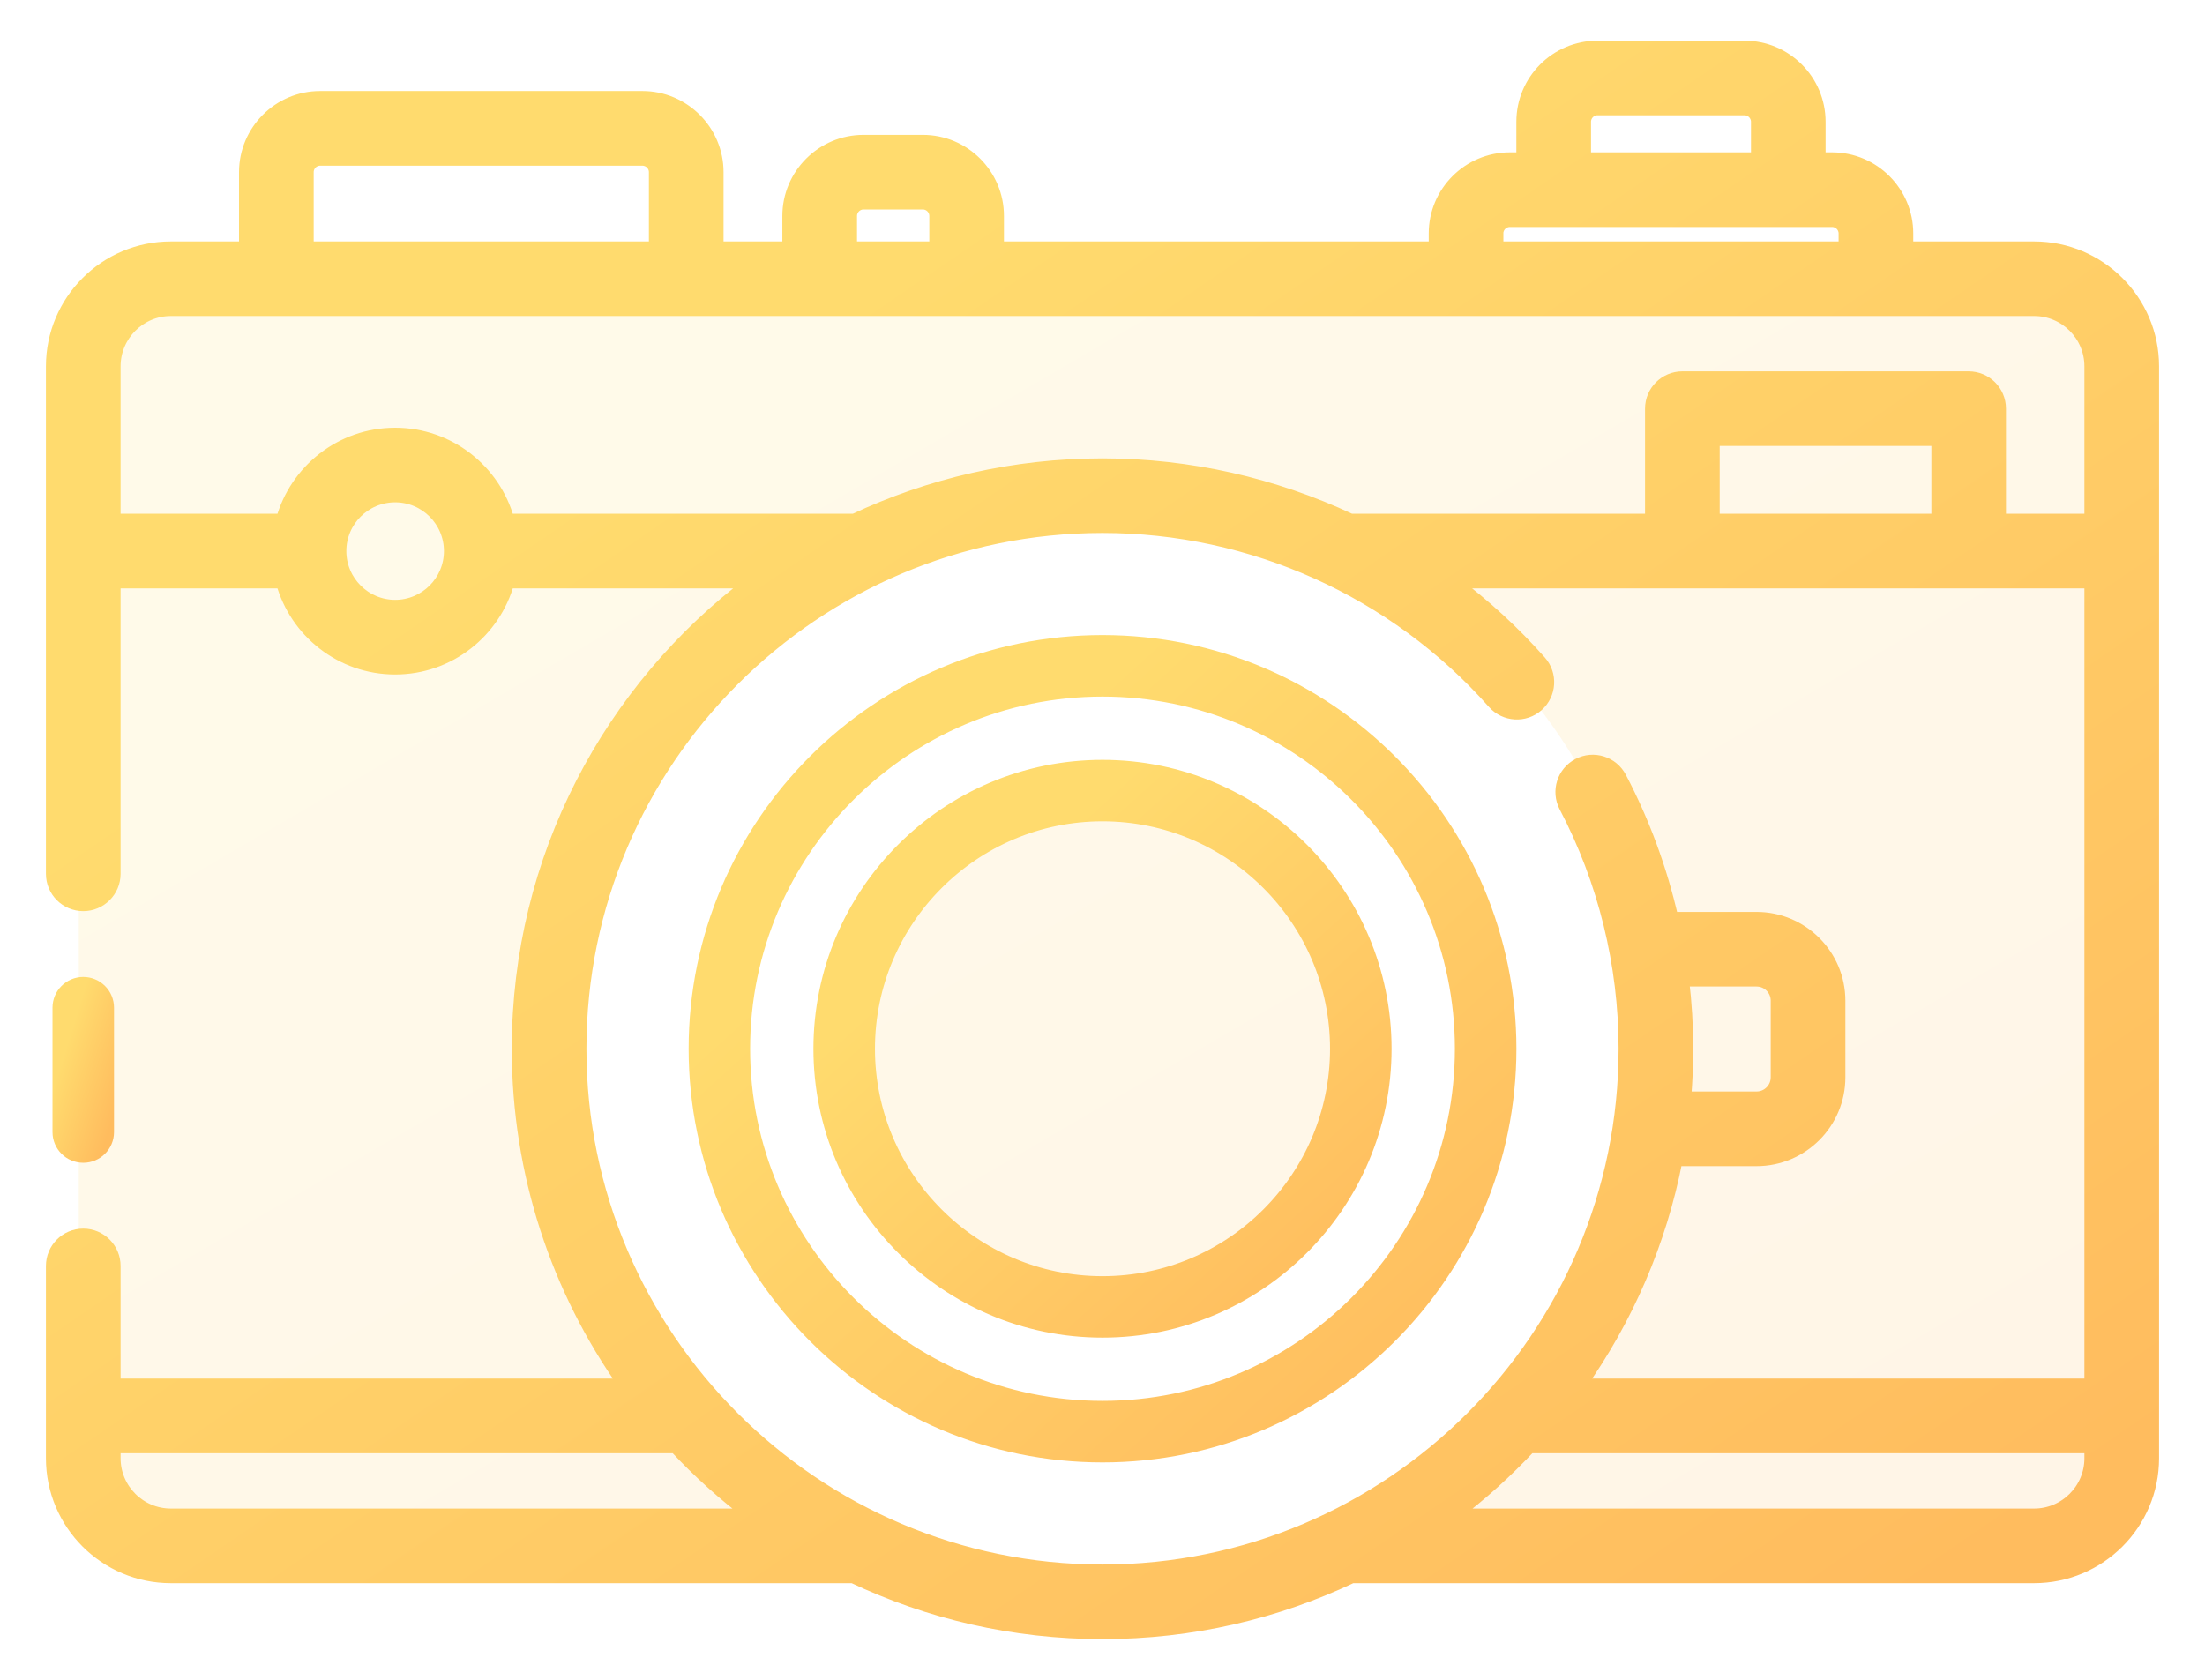
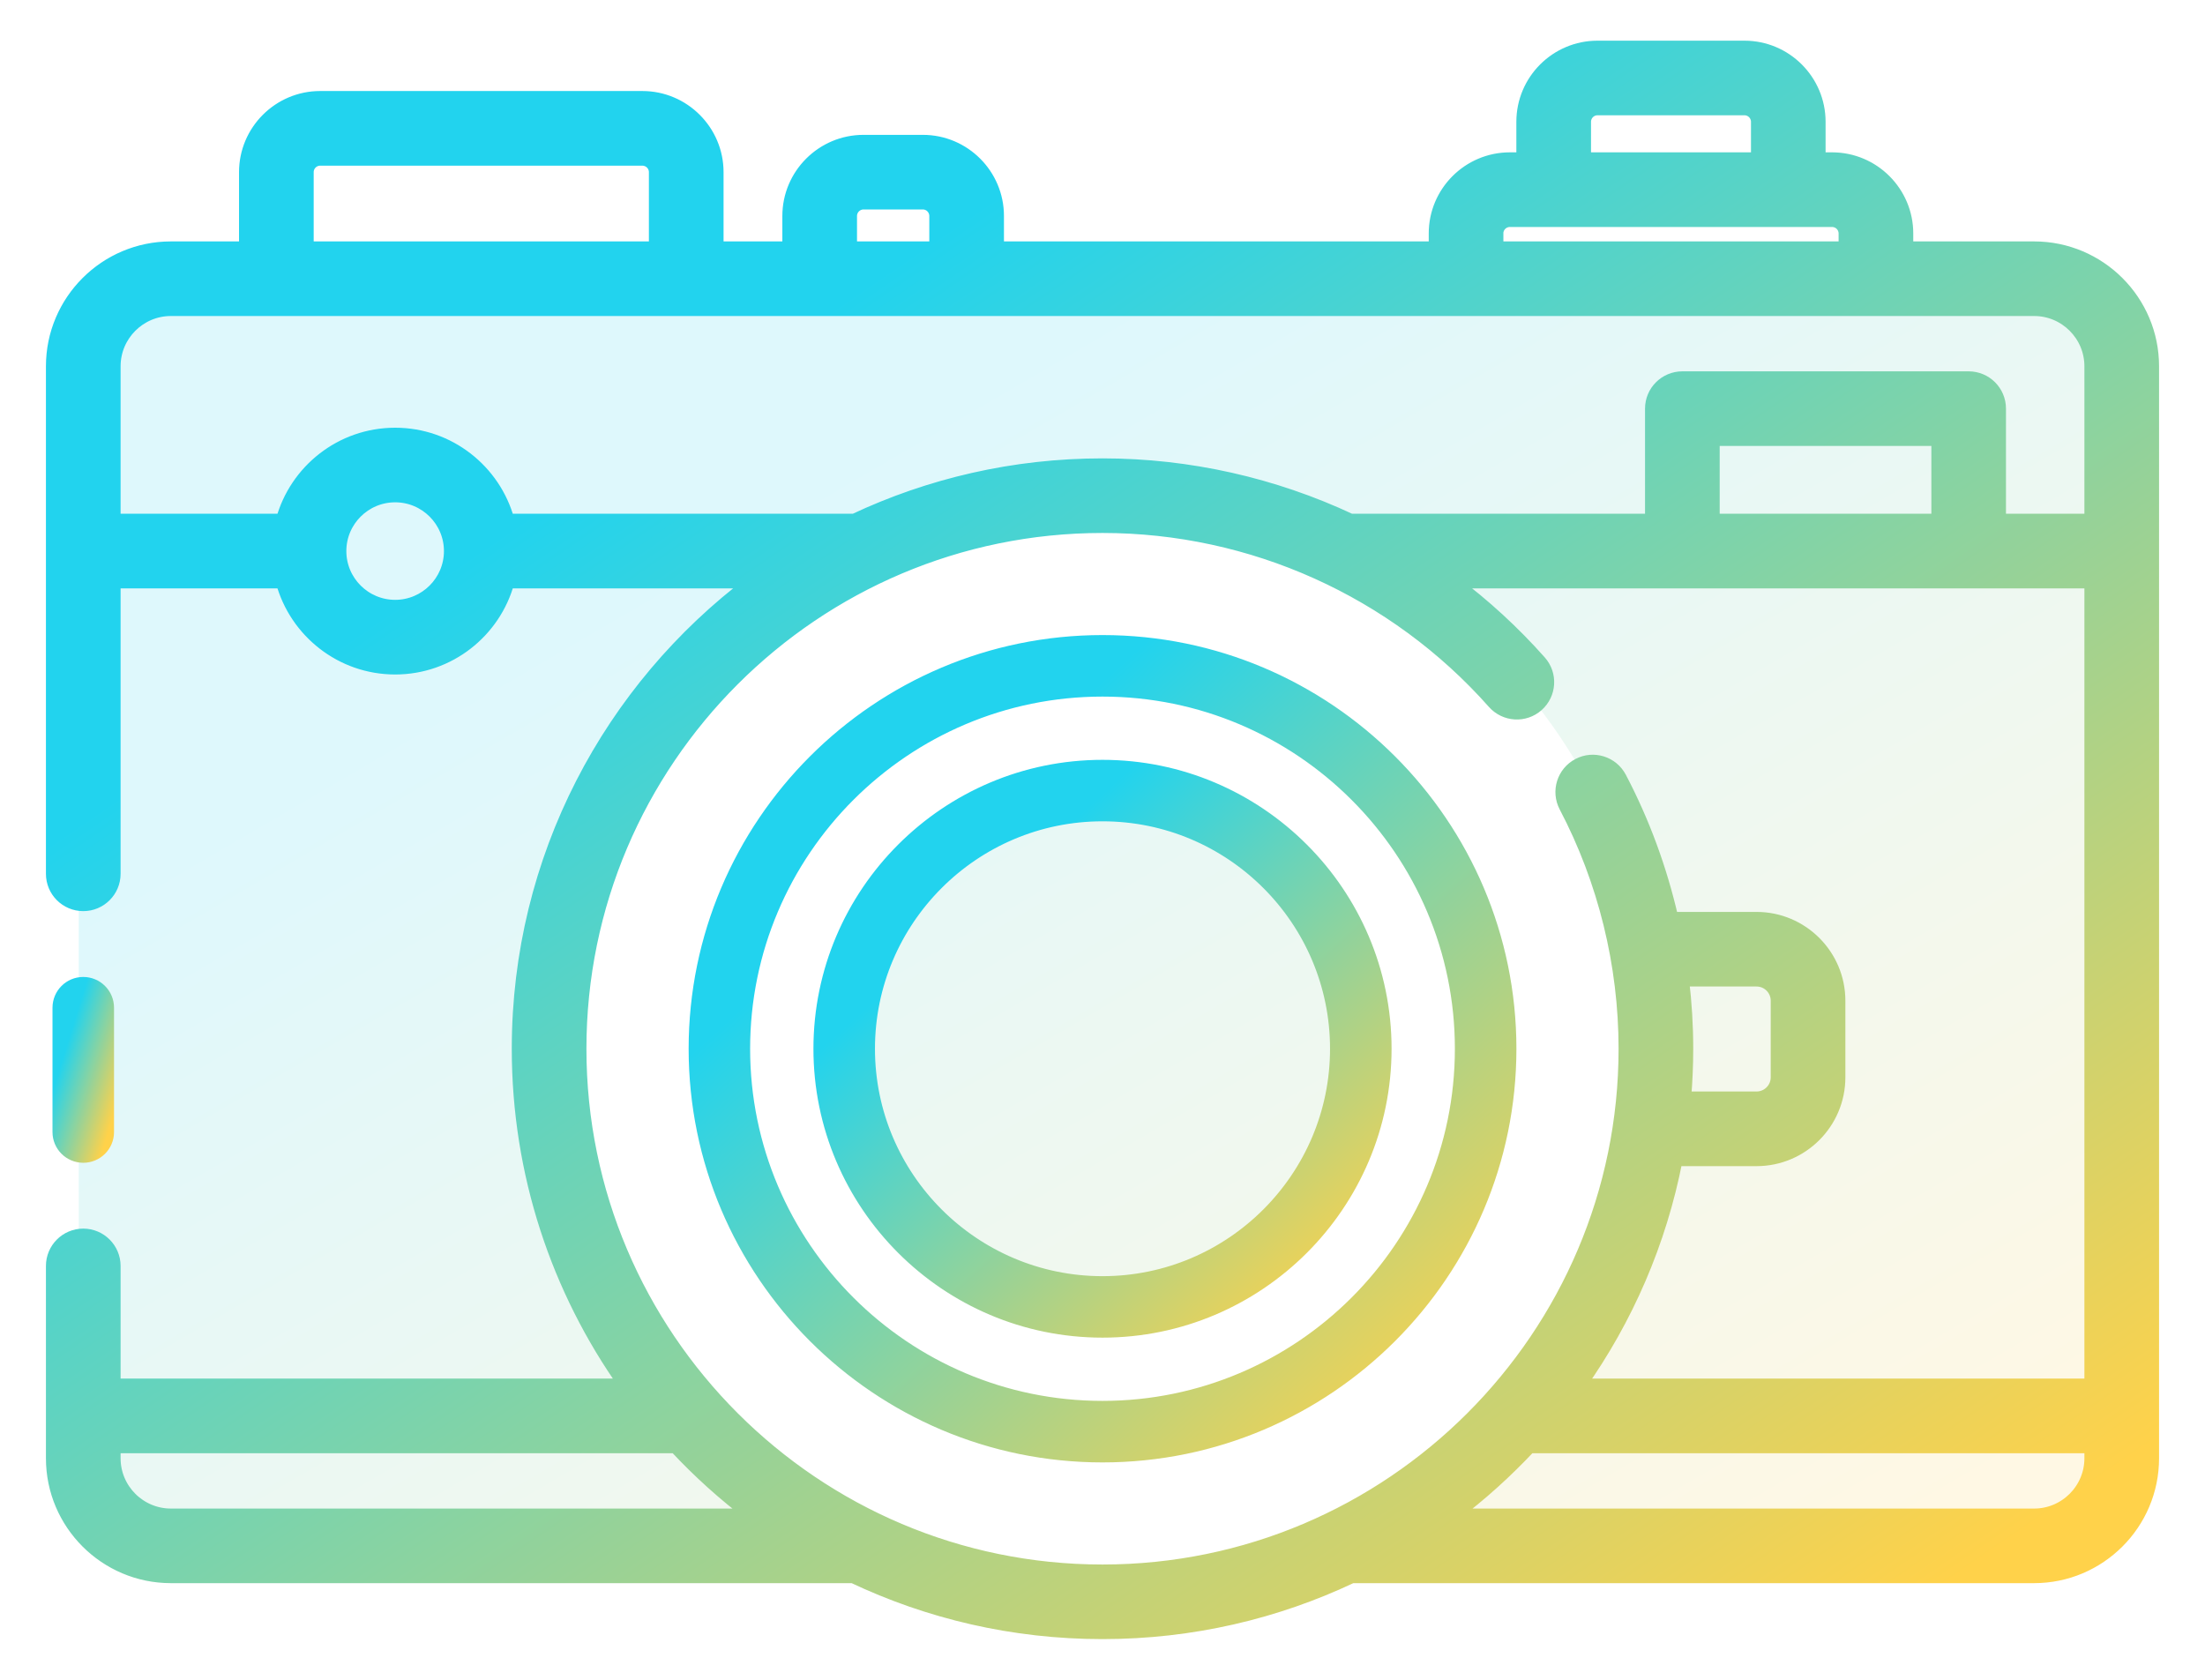
<svg xmlns="http://www.w3.org/2000/svg" width="42" height="32" viewBox="0 0 42 32" fill="none">
  <path opacity="0.15" fill-rule="evenodd" clip-rule="evenodd" d="M1.5 6.898C1.5 5.794 2.395 4.898 3.5 4.898H38.3C39.405 4.898 40.3 5.794 40.3 6.898V27.887C40.3 28.992 39.405 29.887 38.3 29.887H24.211C28.439 28.531 31.5 24.569 31.5 19.892C31.5 14.095 26.799 9.396 21 9.396C15.201 9.396 10.5 14.095 10.5 19.892C10.5 24.569 13.561 28.531 17.789 29.887H3.5C2.395 29.887 1.5 28.992 1.5 27.887V6.898ZM21 24.889C23.761 24.889 26 22.652 26 19.892C26 17.131 23.761 14.894 21 14.894C18.239 14.894 16 17.131 16 19.892C16 22.652 18.239 24.889 21 24.889Z" fill="url(#paint0_linear)" />
  <path d="M2.047 21.566C2.047 21.82 1.84 22.026 1.586 22.026C1.331 22.026 1.125 21.82 1.125 21.566V19.197C1.125 18.942 1.331 18.736 1.586 18.736C1.84 18.736 2.047 18.942 2.047 19.197V21.566Z" fill="url(#paint1_linear)" stroke="url(#paint2_linear)" stroke-width="0.25" />
  <path d="M38.745 4.724H36.318V4.447C36.318 3.665 35.681 3.027 34.897 3.027H34.648V2.32C34.648 1.537 34.011 0.9 33.228 0.9H30.428C29.645 0.9 29.008 1.537 29.008 2.32V3.027H28.759C27.976 3.027 27.339 3.664 27.339 4.447V4.724H18.998V4.114C18.998 3.331 18.361 2.694 17.578 2.694H16.448C15.665 2.694 15.027 3.331 15.027 4.114V4.724H13.657V3.279C13.657 2.497 13.019 1.859 12.236 1.859H6.098C5.315 1.859 4.678 2.497 4.678 3.279V4.724H3.255C2.012 4.724 1 5.735 1 6.978V16.646C1 16.97 1.262 17.232 1.586 17.232C1.909 17.232 2.172 16.97 2.172 16.646V11.084H5.379C5.637 12.028 6.502 12.724 7.527 12.724C8.552 12.724 9.416 12.028 9.674 11.084H14.328C11.625 13.115 9.873 16.346 9.873 19.978C9.873 22.363 10.628 24.575 11.912 26.387H2.172V24.116C2.172 23.793 1.909 23.53 1.586 23.53C1.262 23.53 1 23.793 1 24.116V27.78C1 29.023 2.012 30.034 3.255 30.034H16.249C17.691 30.717 19.301 31.1 21 31.1C22.699 31.1 24.31 30.717 25.752 30.033C25.757 30.033 25.761 30.034 25.766 30.034H38.745C39.988 30.034 41 29.023 41 27.78V6.978C41 5.735 39.988 4.724 38.745 4.724ZM30.18 2.32C30.18 2.183 30.291 2.071 30.429 2.071H33.228C33.365 2.071 33.477 2.183 33.477 2.32V3.027H30.18V2.32H30.18ZM28.51 4.447C28.51 4.31 28.622 4.199 28.759 4.199H34.897C35.034 4.199 35.146 4.31 35.146 4.447V4.724H28.511V4.447H28.51ZM16.199 4.114C16.199 3.977 16.311 3.865 16.448 3.865H17.578C17.715 3.865 17.826 3.977 17.826 4.114V4.724H16.199V4.114ZM5.85 3.279C5.85 3.142 5.961 3.031 6.098 3.031H12.236C12.373 3.031 12.485 3.142 12.485 3.279V4.724H5.85V3.279ZM7.527 11.552C6.945 11.552 6.472 11.079 6.472 10.498C6.472 9.917 6.945 9.444 7.527 9.444C8.108 9.444 8.581 9.917 8.581 10.498C8.581 11.079 8.108 11.552 7.527 11.552ZM9.674 9.912C9.416 8.969 8.552 8.273 7.527 8.273C6.501 8.273 5.637 8.969 5.379 9.912H2.172V6.978C2.172 6.381 2.658 5.895 3.255 5.895H38.745C39.342 5.895 39.828 6.381 39.828 6.978V9.912H38.084V7.784C38.084 7.461 37.822 7.199 37.498 7.199H32.045C31.722 7.199 31.459 7.461 31.459 7.784V9.912H25.727C24.263 9.226 22.651 8.857 21 8.857C19.31 8.857 17.707 9.236 16.271 9.912H9.674ZM32.631 9.912V8.37H36.913V9.912H32.631ZM3.255 28.863C2.658 28.863 2.172 28.377 2.172 27.78V27.559H12.867C13.31 28.034 13.794 28.471 14.314 28.863H3.255ZM11.045 19.979C11.045 14.492 15.511 10.028 21 10.028C23.847 10.028 26.564 11.251 28.454 13.384C28.669 13.626 29.039 13.649 29.281 13.434C29.523 13.219 29.546 12.849 29.331 12.607C28.828 12.04 28.273 11.531 27.676 11.084H39.828V26.387H30.088C30.983 25.123 31.62 23.665 31.925 22.09H33.458C34.322 22.09 35.025 21.387 35.025 20.523V19.064C35.025 18.2 34.322 17.497 33.458 17.497H31.845C31.632 16.565 31.301 15.661 30.857 14.816C30.706 14.53 30.352 14.419 30.066 14.57C29.779 14.72 29.669 15.074 29.819 15.361C30.562 16.775 30.955 18.372 30.955 19.979C30.955 25.465 26.489 29.929 21 29.929C15.511 29.929 11.045 25.465 11.045 19.979ZM32.048 18.668H33.458C33.676 18.668 33.853 18.845 33.853 19.063V20.523C33.853 20.741 33.676 20.918 33.458 20.918H32.087C32.113 20.608 32.127 20.295 32.127 19.978C32.127 19.54 32.1 19.102 32.048 18.668ZM38.745 28.863H27.686C28.206 28.471 28.69 28.034 29.134 27.559H39.828V27.78C39.828 28.377 39.342 28.863 38.745 28.863Z" fill="url(#paint3_linear)" stroke="url(#paint4_linear)" stroke-width="0.25" />
  <path d="M13.242 19.979C13.242 15.702 16.722 12.223 21 12.223C25.278 12.223 28.759 15.702 28.759 19.979C28.759 24.255 25.278 27.734 21 27.734C16.722 27.734 13.242 24.255 13.242 19.979ZM14.163 19.979C14.163 23.747 17.23 26.812 21 26.812C24.77 26.812 27.837 23.747 27.837 19.979C27.837 16.21 24.77 13.145 21 13.145C17.23 13.145 14.163 16.21 14.163 19.979Z" fill="url(#paint5_linear)" stroke="url(#paint6_linear)" stroke-width="0.25" />
  <path d="M15.619 19.979C15.619 17.013 18.033 14.6 21 14.6C23.967 14.6 26.381 17.013 26.381 19.979C26.381 22.944 23.967 25.357 21 25.357C18.033 25.357 15.619 22.944 15.619 19.979ZM16.541 19.979C16.541 22.436 18.541 24.436 21 24.436C23.459 24.436 25.459 22.436 25.459 19.979C25.459 17.52 23.459 15.521 21 15.521C18.541 15.521 16.541 17.52 16.541 19.979Z" fill="url(#paint7_linear)" stroke="url(#paint8_linear)" stroke-width="0.25" />
  <defs>
    <linearGradient id="paint0_linear" x1="3.699" y1="4.898" x2="22.569" y2="37.252" gradientUnits="userSpaceOnUse">
-       <stop offset="0.259" stop-color="#FFDB6E" />
-       <stop offset="1" stop-color="#FFBC5E" />
+       <stop offset="0.259" stop-color="#22d3ee" />
+       <stop offset="1" stop-color="#ffd24a" />
    </linearGradient>
    <linearGradient id="paint1_linear" x1="1.177" y1="18.736" x2="2.789" y2="19.235" gradientUnits="userSpaceOnUse">
-       <stop offset="0.259" stop-color="#FFDB6E" />
-       <stop offset="1" stop-color="#FFBC5E" />
+       <stop offset="0.259" stop-color="#22d3ee" />
+       <stop offset="1" stop-color="#ffd24a" />
    </linearGradient>
    <linearGradient id="paint2_linear" x1="1.177" y1="18.736" x2="2.789" y2="19.235" gradientUnits="userSpaceOnUse">
-       <stop offset="0.259" stop-color="#FFDB6E" />
-       <stop offset="1" stop-color="#FFBC5E" />
+       <stop offset="0.259" stop-color="#22d3ee" />
+       <stop offset="1" stop-color="#ffd24a" />
    </linearGradient>
    <linearGradient id="paint3_linear" x1="3.267" y1="0.9" x2="27.682" y2="36.609" gradientUnits="userSpaceOnUse">
-       <stop offset="0.259" stop-color="#FFDB6E" />
-       <stop offset="1" stop-color="#FFBC5E" />
+       <stop offset="0.259" stop-color="#22d3ee" />
+       <stop offset="1" stop-color="#ffd24a" />
    </linearGradient>
    <linearGradient id="paint4_linear" x1="3.267" y1="0.9" x2="27.682" y2="36.609" gradientUnits="userSpaceOnUse">
-       <stop offset="0.259" stop-color="#FFDB6E" />
-       <stop offset="1" stop-color="#FFBC5E" />
+       <stop offset="0.259" stop-color="#22d3ee" />
+       <stop offset="1" stop-color="#ffd24a" />
    </linearGradient>
    <linearGradient id="paint5_linear" x1="14.121" y1="12.223" x2="27.511" y2="27.015" gradientUnits="userSpaceOnUse">
-       <stop offset="0.259" stop-color="#FFDB6E" />
-       <stop offset="1" stop-color="#FFBC5E" />
+       <stop offset="0.259" stop-color="#22d3ee" />
+       <stop offset="1" stop-color="#ffd24a" />
    </linearGradient>
    <linearGradient id="paint6_linear" x1="14.121" y1="12.223" x2="27.511" y2="27.015" gradientUnits="userSpaceOnUse">
-       <stop offset="0.259" stop-color="#FFDB6E" />
-       <stop offset="1" stop-color="#FFBC5E" />
+       <stop offset="0.259" stop-color="#22d3ee" />
+       <stop offset="1" stop-color="#ffd24a" />
    </linearGradient>
    <linearGradient id="paint7_linear" x1="16.229" y1="14.6" x2="25.516" y2="24.859" gradientUnits="userSpaceOnUse">
-       <stop offset="0.259" stop-color="#FFDB6E" />
-       <stop offset="1" stop-color="#FFBC5E" />
+       <stop offset="0.259" stop-color="#22d3ee" />
+       <stop offset="1" stop-color="#ffd24a" />
    </linearGradient>
    <linearGradient id="paint8_linear" x1="16.229" y1="14.6" x2="25.516" y2="24.859" gradientUnits="userSpaceOnUse">
-       <stop offset="0.259" stop-color="#FFDB6E" />
-       <stop offset="1" stop-color="#FFBC5E" />
+       <stop offset="0.259" stop-color="#22d3ee" />
+       <stop offset="1" stop-color="#ffd24a" />
    </linearGradient>
  </defs>
</svg>
